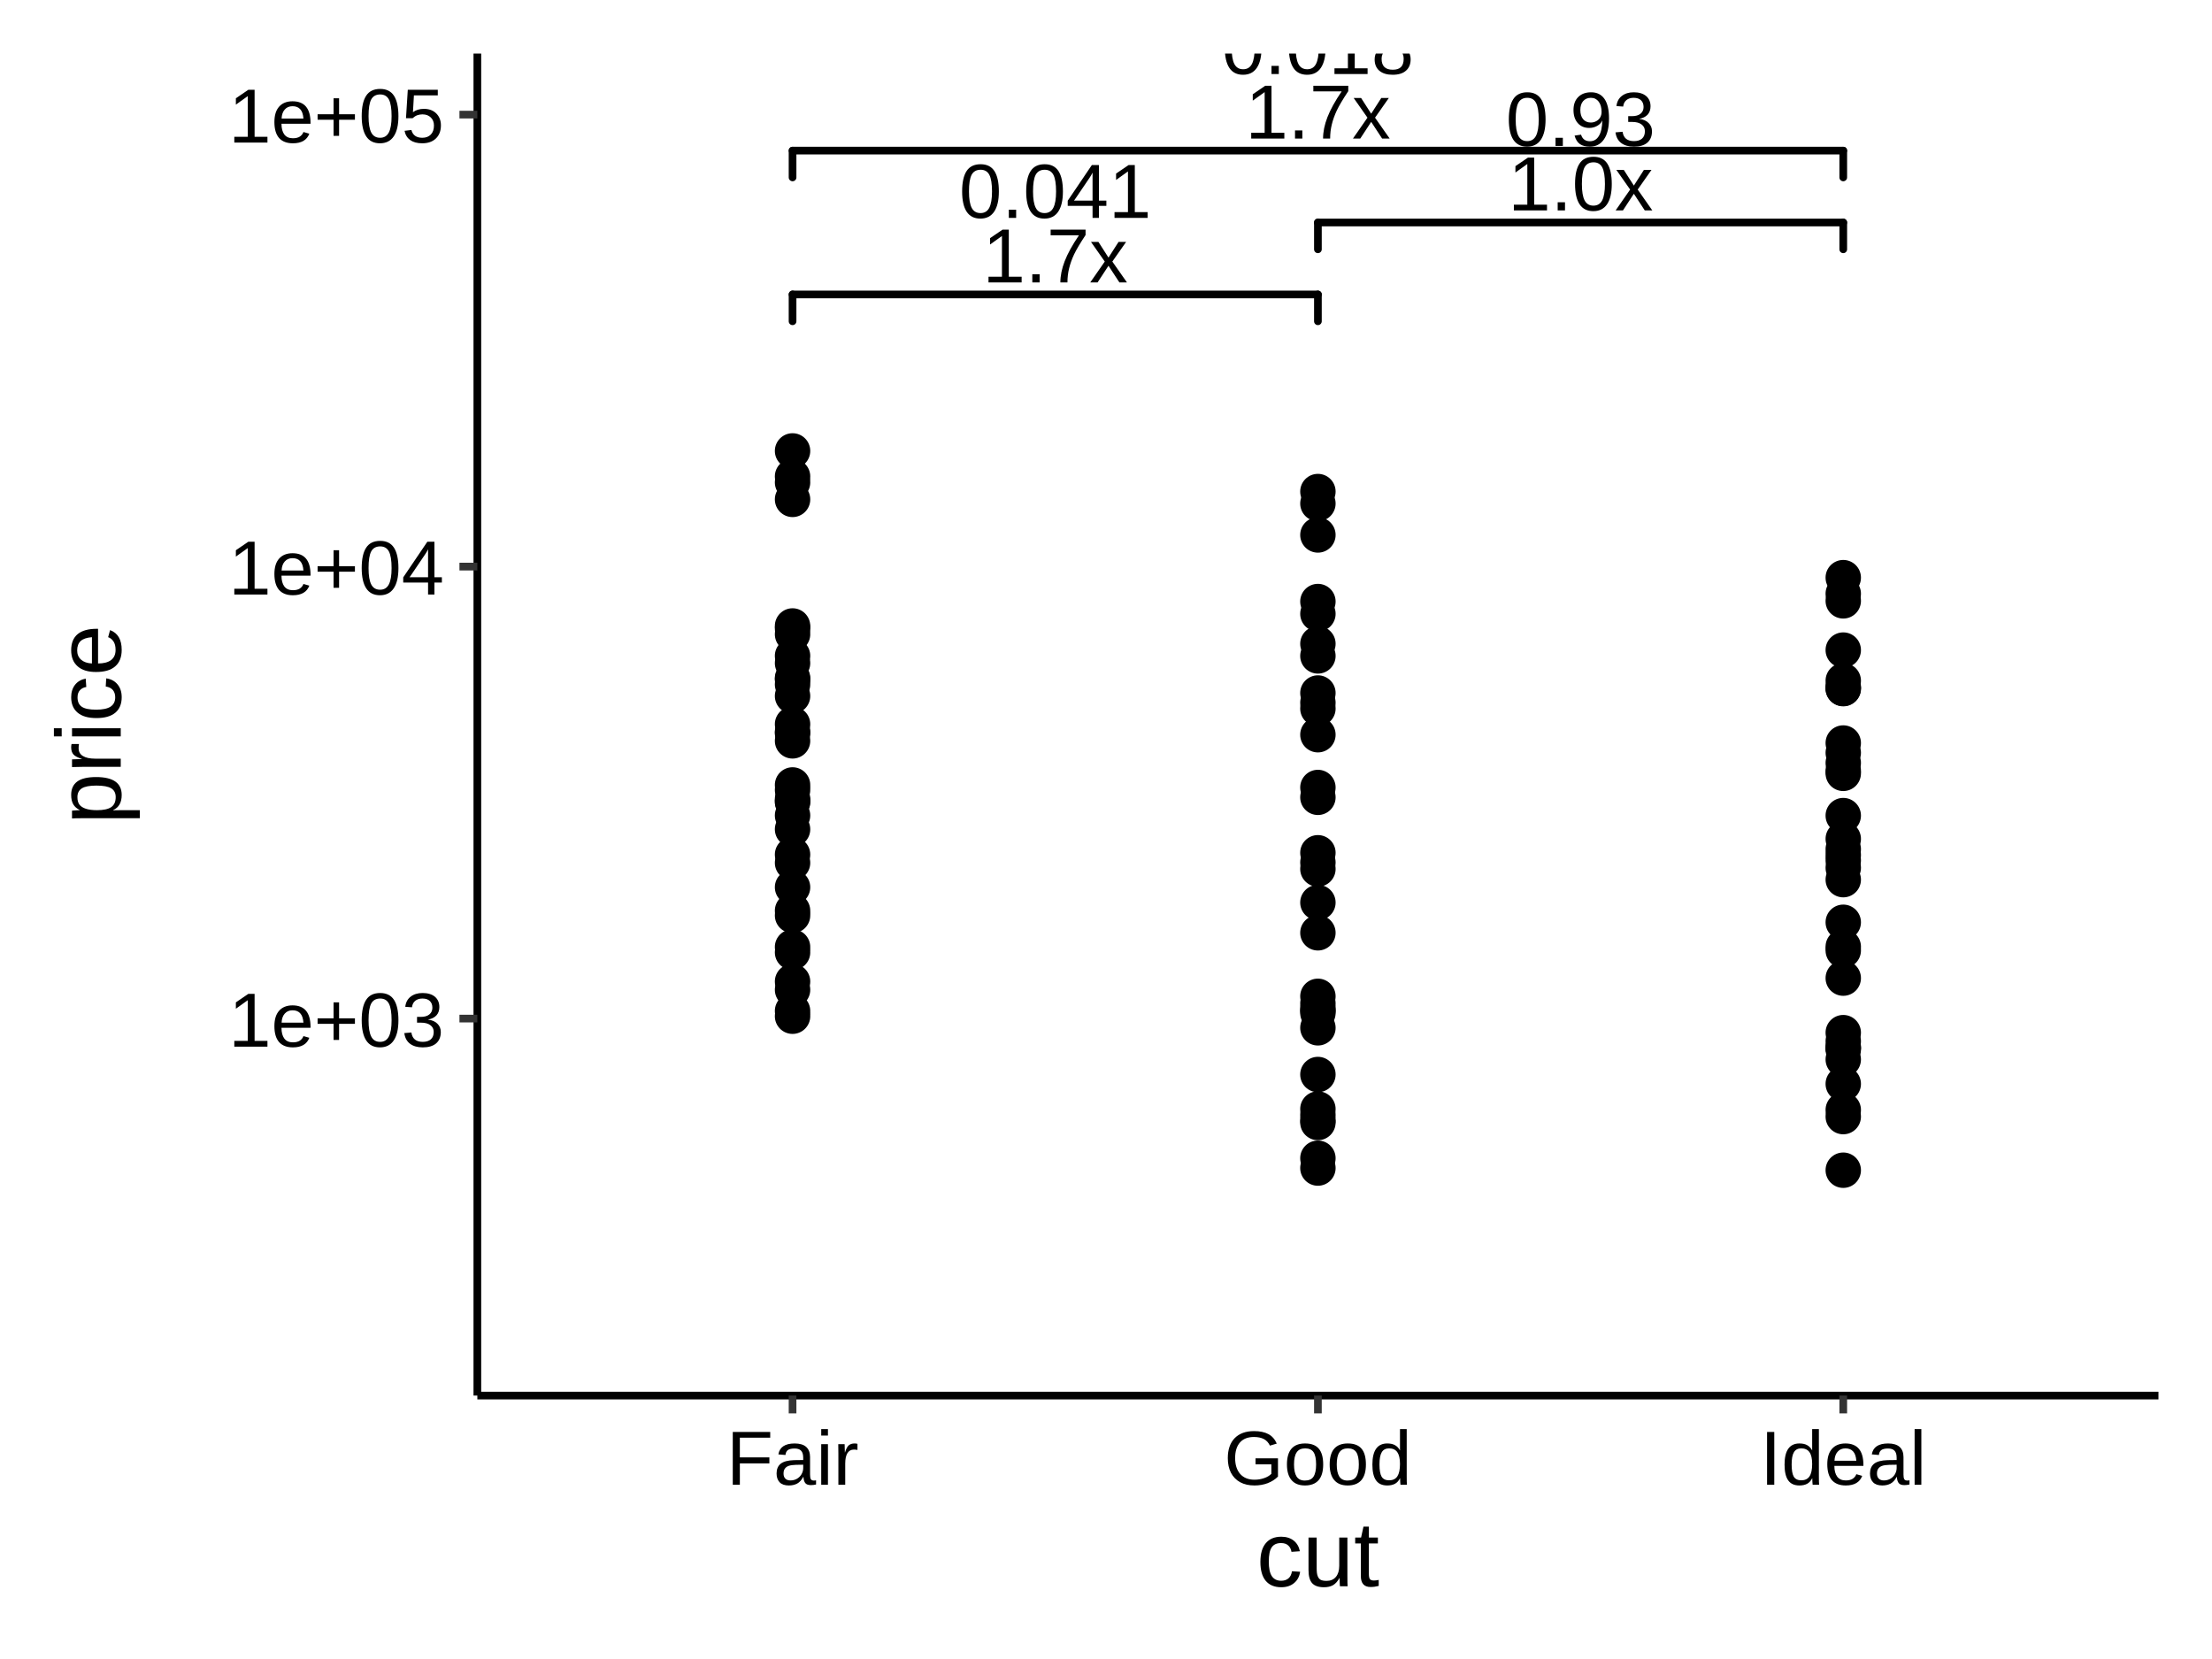
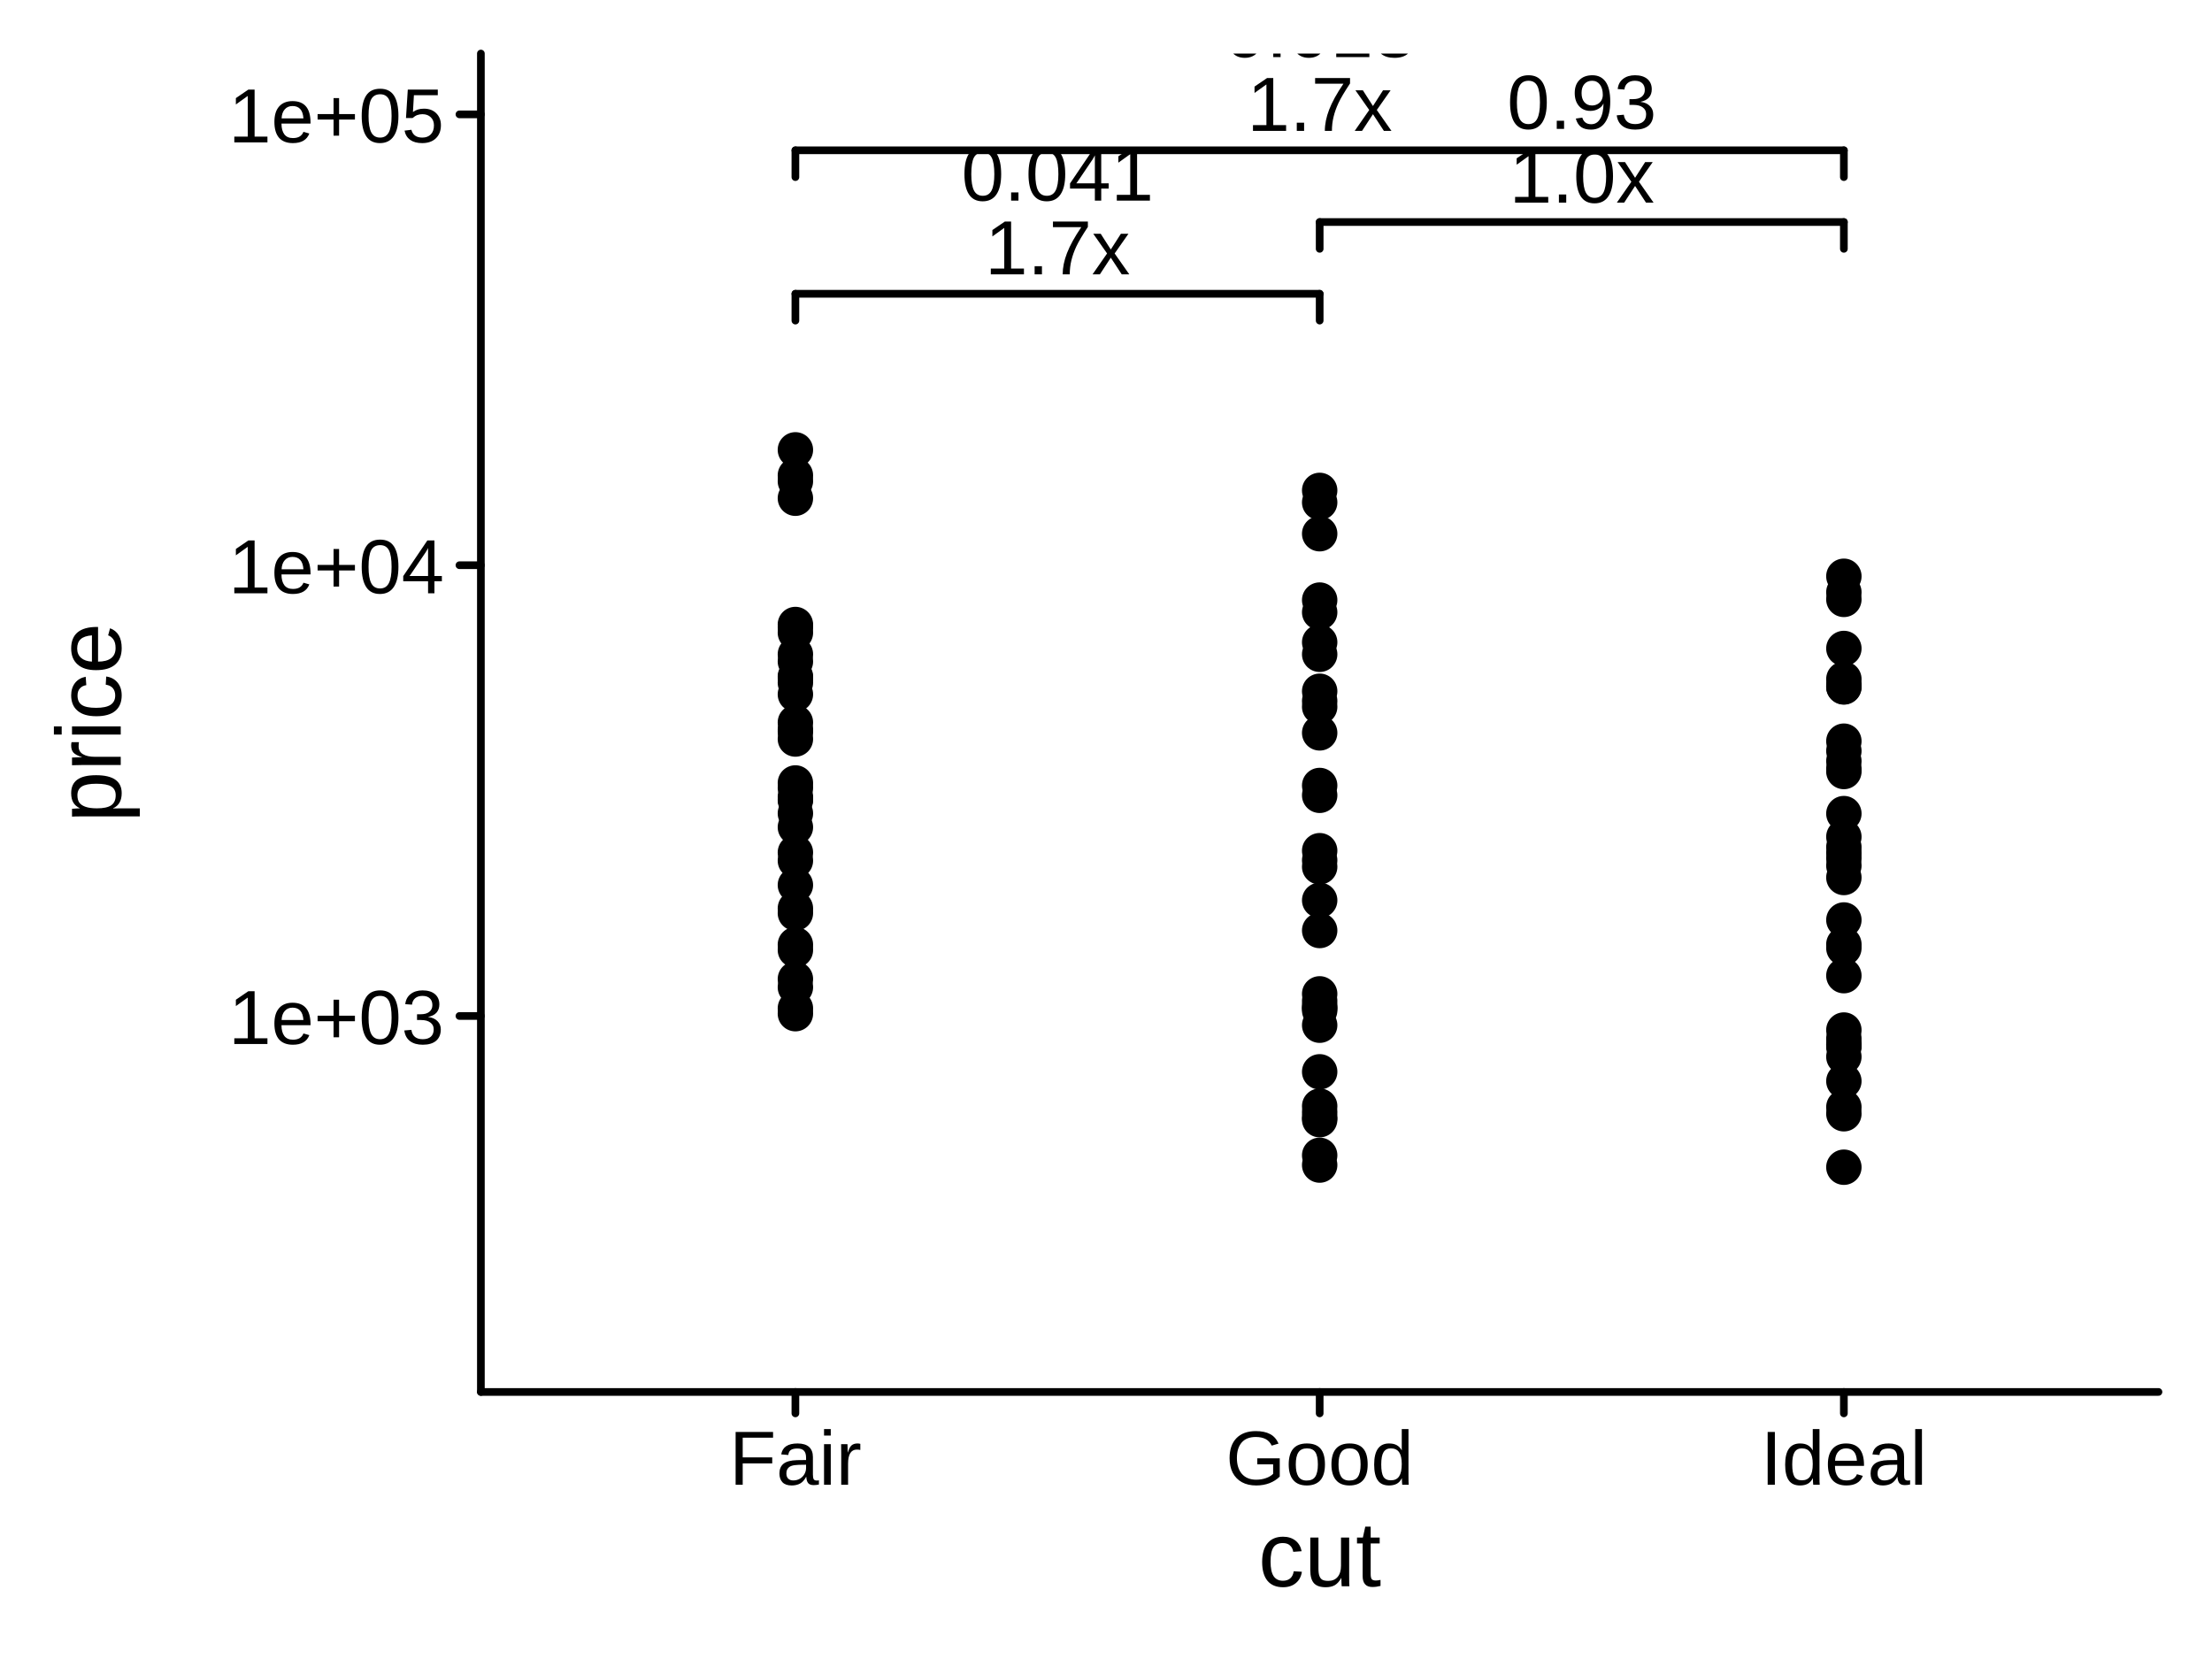
<svg xmlns="http://www.w3.org/2000/svg" class="svglite" width="288.00pt" height="216.00pt" viewBox="0 0 288.00 216.00">
  <defs>
    <style type="text/css">
    .svglite line, .svglite polyline, .svglite polygon, .svglite path, .svglite rect, .svglite circle {
      fill: none;
      stroke: #000000;
      stroke-linecap: round;
      stroke-linejoin: round;
      stroke-miterlimit: 10.00;
    }
    .svglite text {
      white-space: pre;
    }
  </style>
  </defs>
  <rect width="100%" height="100%" style="stroke: none; fill: none;" />
  <defs>
    <clipPath id="cpMC4wMHwyODguMDB8MC4wMHwyMTYuMDA=">
      <rect x="0.00" y="0.00" width="288.00" height="216.00" />
    </clipPath>
  </defs>
  <g clip-path="url(#cpMC4wMHwyODguMDB8MC4wMHwyMTYuMDA=)">
</g>
  <defs>
-     <clipPath id="cpNjIuMTV8MjgxLjAzfDYuOTd8MTgxLjcw">
-       <rect x="62.15" y="6.97" width="218.88" height="174.72" />
+     <clipPath id="cpNjIuNjF8MjgxLjAzfDYuOTd8MTgxLjIz">
+       <rect x="62.61" y="6.97" width="218.41" height="174.26" />
    </clipPath>
  </defs>
-   <g clip-path="url(#cpNjIuMTV8MjgxLjAzfDYuOTd8MTgxLjcw)">
-     <circle cx="103.19" cy="104.31" r="1.95" style="stroke-width: 0.71; fill: #000000;" />
-     <circle cx="171.59" cy="69.65" r="1.95" style="stroke-width: 0.71; fill: #000000;" />
-     <circle cx="239.99" cy="114.53" r="1.95" style="stroke-width: 0.71; fill: #000000;" />
-     <circle cx="239.99" cy="75.21" r="1.95" style="stroke-width: 0.71; fill: #000000;" />
-     <circle cx="239.99" cy="109.22" r="1.95" style="stroke-width: 0.71; fill: #000000;" />
-     <circle cx="103.19" cy="65.02" r="1.95" style="stroke-width: 0.71; fill: #000000;" />
-     <circle cx="171.59" cy="139.90" r="1.95" style="stroke-width: 0.71; fill: #000000;" />
-     <circle cx="171.59" cy="131.89" r="1.95" style="stroke-width: 0.71; fill: #000000;" />
-     <circle cx="239.99" cy="88.63" r="1.95" style="stroke-width: 0.71; fill: #000000;" />
-     <circle cx="103.19" cy="119.19" r="1.95" style="stroke-width: 0.71; fill: #000000;" />
-     <circle cx="171.59" cy="79.92" r="1.95" style="stroke-width: 0.71; fill: #000000;" />
-     <circle cx="103.19" cy="102.85" r="1.95" style="stroke-width: 0.71; fill: #000000;" />
-     <circle cx="239.99" cy="120.08" r="1.95" style="stroke-width: 0.71; fill: #000000;" />
-     <circle cx="239.99" cy="137.94" r="1.95" style="stroke-width: 0.71; fill: #000000;" />
-     <circle cx="171.59" cy="145.17" r="1.95" style="stroke-width: 0.71; fill: #000000;" />
-     <circle cx="171.59" cy="152.08" r="1.95" style="stroke-width: 0.71; fill: #000000;" />
-     <circle cx="239.99" cy="112.02" r="1.95" style="stroke-width: 0.71; fill: #000000;" />
-     <circle cx="103.19" cy="132.31" r="1.95" style="stroke-width: 0.71; fill: #000000;" />
-     <circle cx="239.99" cy="112.99" r="1.95" style="stroke-width: 0.71; fill: #000000;" />
-     <circle cx="103.19" cy="104.45" r="1.95" style="stroke-width: 0.71; fill: #000000;" />
-     <circle cx="171.59" cy="130.65" r="1.95" style="stroke-width: 0.71; fill: #000000;" />
-     <circle cx="171.59" cy="102.53" r="1.95" style="stroke-width: 0.71; fill: #000000;" />
-     <circle cx="103.19" cy="128.87" r="1.95" style="stroke-width: 0.71; fill: #000000;" />
-     <circle cx="171.59" cy="95.66" r="1.95" style="stroke-width: 0.71; fill: #000000;" />
-     <circle cx="103.19" cy="62.03" r="1.95" style="stroke-width: 0.71; fill: #000000;" />
-     <circle cx="239.99" cy="141.12" r="1.95" style="stroke-width: 0.71; fill: #000000;" />
-     <circle cx="171.59" cy="91.49" r="1.95" style="stroke-width: 0.71; fill: #000000;" />
-     <circle cx="103.19" cy="85.39" r="1.95" style="stroke-width: 0.71; fill: #000000;" />
-     <circle cx="239.99" cy="111.33" r="1.95" style="stroke-width: 0.71; fill: #000000;" />
-     <circle cx="103.19" cy="124.00" r="1.95" style="stroke-width: 0.71; fill: #000000;" />
-     <circle cx="239.99" cy="78.23" r="1.95" style="stroke-width: 0.71; fill: #000000;" />
-     <circle cx="103.19" cy="88.28" r="1.95" style="stroke-width: 0.71; fill: #000000;" />
-     <circle cx="171.59" cy="90.23" r="1.95" style="stroke-width: 0.71; fill: #000000;" />
-     <circle cx="171.59" cy="111.03" r="1.95" style="stroke-width: 0.71; fill: #000000;" />
-     <circle cx="239.99" cy="84.64" r="1.95" style="stroke-width: 0.71; fill: #000000;" />
-     <circle cx="103.19" cy="86.34" r="1.95" style="stroke-width: 0.71; fill: #000000;" />
-     <circle cx="239.99" cy="106.19" r="1.95" style="stroke-width: 0.71; fill: #000000;" />
-     <circle cx="239.99" cy="89.42" r="1.95" style="stroke-width: 0.71; fill: #000000;" />
-     <circle cx="239.99" cy="136.38" r="1.95" style="stroke-width: 0.71; fill: #000000;" />
-     <circle cx="103.19" cy="81.50" r="1.95" style="stroke-width: 0.71; fill: #000000;" />
-     <circle cx="239.99" cy="98.01" r="1.95" style="stroke-width: 0.71; fill: #000000;" />
-     <circle cx="171.59" cy="146.15" r="1.95" style="stroke-width: 0.71; fill: #000000;" />
-     <circle cx="103.19" cy="89.11" r="1.95" style="stroke-width: 0.71; fill: #000000;" />
-     <circle cx="171.59" cy="103.81" r="1.95" style="stroke-width: 0.71; fill: #000000;" />
-     <circle cx="103.19" cy="112.34" r="1.95" style="stroke-width: 0.71; fill: #000000;" />
-     <circle cx="103.19" cy="131.62" r="1.95" style="stroke-width: 0.71; fill: #000000;" />
-     <circle cx="239.99" cy="89.66" r="1.95" style="stroke-width: 0.71; fill: #000000;" />
-     <circle cx="103.19" cy="81.83" r="1.95" style="stroke-width: 0.71; fill: #000000;" />
-     <circle cx="239.99" cy="77.30" r="1.95" style="stroke-width: 0.71; fill: #000000;" />
-     <circle cx="171.59" cy="92.26" r="1.95" style="stroke-width: 0.71; fill: #000000;" />
-     <circle cx="171.59" cy="83.82" r="1.95" style="stroke-width: 0.71; fill: #000000;" />
-     <circle cx="103.19" cy="111.26" r="1.95" style="stroke-width: 0.71; fill: #000000;" />
-     <circle cx="171.59" cy="131.32" r="1.95" style="stroke-width: 0.71; fill: #000000;" />
-     <circle cx="239.99" cy="134.45" r="1.95" style="stroke-width: 0.71; fill: #000000;" />
-     <circle cx="103.19" cy="104.02" r="1.95" style="stroke-width: 0.71; fill: #000000;" />
-     <circle cx="171.59" cy="129.72" r="1.95" style="stroke-width: 0.71; fill: #000000;" />
-     <circle cx="239.99" cy="136.38" r="1.95" style="stroke-width: 0.71; fill: #000000;" />
-     <circle cx="103.19" cy="102.20" r="1.95" style="stroke-width: 0.71; fill: #000000;" />
-     <circle cx="103.19" cy="96.46" r="1.95" style="stroke-width: 0.71; fill: #000000;" />
-     <circle cx="239.99" cy="145.38" r="1.95" style="stroke-width: 0.71; fill: #000000;" />
-     <circle cx="171.59" cy="144.39" r="1.95" style="stroke-width: 0.71; fill: #000000;" />
-     <circle cx="171.59" cy="117.51" r="1.95" style="stroke-width: 0.71; fill: #000000;" />
-     <circle cx="103.19" cy="88.47" r="1.95" style="stroke-width: 0.71; fill: #000000;" />
-     <circle cx="103.19" cy="94.29" r="1.95" style="stroke-width: 0.71; fill: #000000;" />
-     <circle cx="103.19" cy="115.52" r="1.95" style="stroke-width: 0.71; fill: #000000;" />
-     <circle cx="103.19" cy="106.17" r="1.95" style="stroke-width: 0.71; fill: #000000;" />
-     <circle cx="239.99" cy="123.26" r="1.95" style="stroke-width: 0.71; fill: #000000;" />
-     <circle cx="103.19" cy="58.71" r="1.95" style="stroke-width: 0.71; fill: #000000;" />
-     <circle cx="171.59" cy="150.80" r="1.95" style="stroke-width: 0.71; fill: #000000;" />
-     <circle cx="103.19" cy="95.48" r="1.95" style="stroke-width: 0.71; fill: #000000;" />
-     <circle cx="239.99" cy="110.56" r="1.95" style="stroke-width: 0.71; fill: #000000;" />
-     <circle cx="171.59" cy="131.57" r="1.95" style="stroke-width: 0.71; fill: #000000;" />
-     <circle cx="239.99" cy="127.35" r="1.95" style="stroke-width: 0.71; fill: #000000;" />
-     <circle cx="171.59" cy="121.45" r="1.95" style="stroke-width: 0.71; fill: #000000;" />
-     <circle cx="171.59" cy="112.29" r="1.95" style="stroke-width: 0.71; fill: #000000;" />
-     <circle cx="103.19" cy="118.57" r="1.95" style="stroke-width: 0.71; fill: #000000;" />
-     <circle cx="103.19" cy="107.97" r="1.95" style="stroke-width: 0.71; fill: #000000;" />
-     <circle cx="239.99" cy="100.35" r="1.95" style="stroke-width: 0.71; fill: #000000;" />
-     <circle cx="103.19" cy="90.62" r="1.95" style="stroke-width: 0.71; fill: #000000;" />
-     <circle cx="239.99" cy="96.74" r="1.95" style="stroke-width: 0.71; fill: #000000;" />
-     <circle cx="171.59" cy="133.82" r="1.95" style="stroke-width: 0.71; fill: #000000;" />
-     <circle cx="171.59" cy="113.14" r="1.95" style="stroke-width: 0.71; fill: #000000;" />
-     <circle cx="239.99" cy="100.69" r="1.95" style="stroke-width: 0.71; fill: #000000;" />
-     <circle cx="239.99" cy="123.75" r="1.95" style="stroke-width: 0.71; fill: #000000;" />
-     <circle cx="103.19" cy="82.58" r="1.95" style="stroke-width: 0.71; fill: #000000;" />
-     <circle cx="239.99" cy="135.57" r="1.95" style="stroke-width: 0.71; fill: #000000;" />
-     <circle cx="171.59" cy="145.85" r="1.95" style="stroke-width: 0.71; fill: #000000;" />
-     <circle cx="239.99" cy="144.51" r="1.95" style="stroke-width: 0.71; fill: #000000;" />
-     <circle cx="103.19" cy="127.79" r="1.95" style="stroke-width: 0.71; fill: #000000;" />
-     <circle cx="239.99" cy="99.33" r="1.95" style="stroke-width: 0.71; fill: #000000;" />
-     <circle cx="171.59" cy="78.32" r="1.95" style="stroke-width: 0.71; fill: #000000;" />
-     <circle cx="171.59" cy="64.00" r="1.95" style="stroke-width: 0.71; fill: #000000;" />
-     <circle cx="239.99" cy="89.63" r="1.95" style="stroke-width: 0.71; fill: #000000;" />
-     <circle cx="239.99" cy="152.36" r="1.95" style="stroke-width: 0.71; fill: #000000;" />
-     <circle cx="103.19" cy="123.30" r="1.95" style="stroke-width: 0.71; fill: #000000;" />
-     <circle cx="239.99" cy="136.65" r="1.95" style="stroke-width: 0.71; fill: #000000;" />
-     <circle cx="171.59" cy="65.56" r="1.95" style="stroke-width: 0.71; fill: #000000;" />
-     <circle cx="103.19" cy="95.27" r="1.95" style="stroke-width: 0.71; fill: #000000;" />
-     <circle cx="103.19" cy="62.81" r="1.95" style="stroke-width: 0.71; fill: #000000;" />
-     <circle cx="171.59" cy="85.40" r="1.95" style="stroke-width: 0.71; fill: #000000;" />
-     <line x1="103.19" y1="38.34" x2="171.59" y2="38.34" style="stroke-width: 1.00;" />
-     <line x1="171.59" y1="28.97" x2="239.99" y2="28.97" style="stroke-width: 1.00;" />
-     <line x1="103.19" y1="19.61" x2="239.99" y2="19.61" style="stroke-width: 1.00;" />
-     <line x1="103.19" y1="38.34" x2="103.19" y2="41.83" style="stroke-width: 1.00;" />
-     <line x1="171.59" y1="28.97" x2="171.59" y2="32.46" style="stroke-width: 1.00;" />
-     <line x1="103.19" y1="19.61" x2="103.19" y2="23.10" style="stroke-width: 1.00;" />
-     <line x1="171.59" y1="38.34" x2="171.59" y2="41.83" style="stroke-width: 1.00;" />
-     <line x1="239.99" y1="28.97" x2="239.99" y2="32.46" style="stroke-width: 1.00;" />
-     <line x1="239.99" y1="19.61" x2="239.99" y2="23.10" style="stroke-width: 1.00;" />
-     <text x="137.39" y="28.37" text-anchor="middle" style="font-size: 10.00px; font-family: &quot;Liberation Sans&quot;;" textLength="28.64px" lengthAdjust="spacingAndGlyphs">0.041</text>
-     <text x="137.39" y="36.77" text-anchor="middle" style="font-size: 10.00px; font-family: &quot;Liberation Sans&quot;;" textLength="21.83px" lengthAdjust="spacingAndGlyphs">1.7x</text>
-     <text x="205.79" y="19.00" text-anchor="middle" style="font-size: 10.00px; font-family: &quot;Liberation Sans&quot;;" textLength="22.28px" lengthAdjust="spacingAndGlyphs">0.93</text>
-     <text x="205.79" y="27.40" text-anchor="middle" style="font-size: 10.00px; font-family: &quot;Liberation Sans&quot;;" textLength="21.83px" lengthAdjust="spacingAndGlyphs">1.0x</text>
-     <text x="171.59" y="9.64" text-anchor="middle" style="font-size: 10.00px; font-family: &quot;Liberation Sans&quot;;" textLength="28.64px" lengthAdjust="spacingAndGlyphs">0.018</text>
-     <text x="171.59" y="18.04" text-anchor="middle" style="font-size: 10.00px; font-family: &quot;Liberation Sans&quot;;" textLength="21.83px" lengthAdjust="spacingAndGlyphs">1.7x</text>
+   <g clip-path="url(#cpNjIuNjF8MjgxLjAzfDYuOTd8MTgxLjIz)">
+     <circle cx="103.56" cy="104.05" r="1.95" style="stroke-width: 0.71; fill: #000000;" />
+     <circle cx="171.82" cy="69.49" r="1.95" style="stroke-width: 0.71; fill: #000000;" />
+     <circle cx="240.07" cy="114.25" r="1.95" style="stroke-width: 0.71; fill: #000000;" />
+     <circle cx="240.07" cy="75.03" r="1.95" style="stroke-width: 0.71; fill: #000000;" />
+     <circle cx="240.07" cy="108.95" r="1.95" style="stroke-width: 0.71; fill: #000000;" />
+     <circle cx="103.56" cy="64.87" r="1.95" style="stroke-width: 0.71; fill: #000000;" />
+     <circle cx="171.82" cy="139.55" r="1.95" style="stroke-width: 0.71; fill: #000000;" />
+     <circle cx="171.82" cy="131.56" r="1.95" style="stroke-width: 0.71; fill: #000000;" />
+     <circle cx="240.07" cy="88.42" r="1.95" style="stroke-width: 0.71; fill: #000000;" />
+     <circle cx="103.56" cy="118.89" r="1.95" style="stroke-width: 0.71; fill: #000000;" />
+     <circle cx="171.82" cy="79.72" r="1.95" style="stroke-width: 0.71; fill: #000000;" />
+     <circle cx="103.56" cy="102.59" r="1.95" style="stroke-width: 0.71; fill: #000000;" />
+     <circle cx="240.07" cy="119.78" r="1.95" style="stroke-width: 0.71; fill: #000000;" />
+     <circle cx="240.07" cy="137.59" r="1.95" style="stroke-width: 0.71; fill: #000000;" />
+     <circle cx="171.82" cy="144.80" r="1.95" style="stroke-width: 0.71; fill: #000000;" />
+     <circle cx="171.82" cy="151.69" r="1.95" style="stroke-width: 0.71; fill: #000000;" />
+     <circle cx="240.07" cy="111.74" r="1.95" style="stroke-width: 0.71; fill: #000000;" />
+     <circle cx="103.56" cy="131.98" r="1.95" style="stroke-width: 0.71; fill: #000000;" />
+     <circle cx="240.07" cy="112.71" r="1.95" style="stroke-width: 0.71; fill: #000000;" />
+     <circle cx="103.56" cy="104.19" r="1.95" style="stroke-width: 0.71; fill: #000000;" />
+     <circle cx="171.82" cy="130.32" r="1.95" style="stroke-width: 0.71; fill: #000000;" />
+     <circle cx="171.82" cy="102.27" r="1.95" style="stroke-width: 0.71; fill: #000000;" />
+     <circle cx="103.56" cy="128.54" r="1.95" style="stroke-width: 0.71; fill: #000000;" />
+     <circle cx="171.82" cy="95.42" r="1.95" style="stroke-width: 0.71; fill: #000000;" />
+     <circle cx="103.56" cy="61.89" r="1.95" style="stroke-width: 0.71; fill: #000000;" />
+     <circle cx="240.07" cy="140.76" r="1.95" style="stroke-width: 0.71; fill: #000000;" />
+     <circle cx="171.82" cy="91.27" r="1.95" style="stroke-width: 0.71; fill: #000000;" />
+     <circle cx="103.56" cy="85.18" r="1.95" style="stroke-width: 0.71; fill: #000000;" />
+     <circle cx="240.07" cy="111.05" r="1.95" style="stroke-width: 0.71; fill: #000000;" />
+     <circle cx="103.56" cy="123.69" r="1.95" style="stroke-width: 0.71; fill: #000000;" />
+     <circle cx="240.07" cy="78.04" r="1.95" style="stroke-width: 0.71; fill: #000000;" />
+     <circle cx="103.56" cy="88.07" r="1.95" style="stroke-width: 0.71; fill: #000000;" />
+     <circle cx="171.82" cy="90.00" r="1.95" style="stroke-width: 0.71; fill: #000000;" />
+     <circle cx="171.82" cy="110.76" r="1.95" style="stroke-width: 0.71; fill: #000000;" />
+     <circle cx="240.07" cy="84.43" r="1.95" style="stroke-width: 0.71; fill: #000000;" />
+     <circle cx="103.56" cy="86.13" r="1.95" style="stroke-width: 0.71; fill: #000000;" />
+     <circle cx="240.07" cy="105.93" r="1.95" style="stroke-width: 0.71; fill: #000000;" />
+     <circle cx="240.07" cy="89.20" r="1.95" style="stroke-width: 0.71; fill: #000000;" />
+     <circle cx="240.07" cy="136.04" r="1.95" style="stroke-width: 0.71; fill: #000000;" />
+     <circle cx="103.56" cy="81.31" r="1.95" style="stroke-width: 0.71; fill: #000000;" />
+     <circle cx="240.07" cy="97.77" r="1.95" style="stroke-width: 0.71; fill: #000000;" />
+     <circle cx="171.82" cy="145.78" r="1.95" style="stroke-width: 0.71; fill: #000000;" />
+     <circle cx="103.56" cy="88.89" r="1.95" style="stroke-width: 0.71; fill: #000000;" />
+     <circle cx="171.82" cy="103.55" r="1.95" style="stroke-width: 0.71; fill: #000000;" />
+     <circle cx="103.56" cy="112.06" r="1.95" style="stroke-width: 0.71; fill: #000000;" />
+     <circle cx="103.56" cy="131.28" r="1.95" style="stroke-width: 0.71; fill: #000000;" />
+     <circle cx="240.07" cy="89.44" r="1.95" style="stroke-width: 0.71; fill: #000000;" />
+     <circle cx="103.56" cy="81.63" r="1.95" style="stroke-width: 0.71; fill: #000000;" />
+     <circle cx="240.07" cy="77.11" r="1.95" style="stroke-width: 0.71; fill: #000000;" />
+     <circle cx="171.82" cy="92.03" r="1.95" style="stroke-width: 0.71; fill: #000000;" />
+     <circle cx="171.82" cy="83.62" r="1.95" style="stroke-width: 0.71; fill: #000000;" />
+     <circle cx="103.56" cy="110.99" r="1.95" style="stroke-width: 0.71; fill: #000000;" />
+     <circle cx="171.82" cy="130.99" r="1.95" style="stroke-width: 0.71; fill: #000000;" />
+     <circle cx="240.07" cy="134.11" r="1.95" style="stroke-width: 0.71; fill: #000000;" />
+     <circle cx="103.56" cy="103.76" r="1.95" style="stroke-width: 0.71; fill: #000000;" />
+     <circle cx="171.82" cy="129.40" r="1.95" style="stroke-width: 0.71; fill: #000000;" />
+     <circle cx="240.07" cy="136.04" r="1.95" style="stroke-width: 0.71; fill: #000000;" />
+     <circle cx="103.56" cy="101.94" r="1.95" style="stroke-width: 0.71; fill: #000000;" />
+     <circle cx="103.56" cy="96.22" r="1.95" style="stroke-width: 0.71; fill: #000000;" />
+     <circle cx="240.07" cy="145.01" r="1.95" style="stroke-width: 0.71; fill: #000000;" />
+     <circle cx="171.82" cy="144.02" r="1.95" style="stroke-width: 0.71; fill: #000000;" />
+     <circle cx="171.82" cy="117.22" r="1.95" style="stroke-width: 0.71; fill: #000000;" />
+     <circle cx="103.56" cy="88.26" r="1.95" style="stroke-width: 0.71; fill: #000000;" />
+     <circle cx="103.56" cy="94.06" r="1.95" style="stroke-width: 0.71; fill: #000000;" />
+     <circle cx="103.56" cy="115.23" r="1.95" style="stroke-width: 0.71; fill: #000000;" />
+     <circle cx="103.56" cy="105.90" r="1.95" style="stroke-width: 0.71; fill: #000000;" />
+     <circle cx="240.07" cy="122.95" r="1.95" style="stroke-width: 0.71; fill: #000000;" />
+     <circle cx="103.56" cy="58.57" r="1.95" style="stroke-width: 0.71; fill: #000000;" />
+     <circle cx="171.82" cy="150.42" r="1.95" style="stroke-width: 0.71; fill: #000000;" />
+     <circle cx="103.56" cy="95.24" r="1.95" style="stroke-width: 0.71; fill: #000000;" />
+     <circle cx="240.07" cy="110.29" r="1.95" style="stroke-width: 0.71; fill: #000000;" />
+     <circle cx="171.82" cy="131.24" r="1.95" style="stroke-width: 0.71; fill: #000000;" />
+     <circle cx="240.07" cy="127.03" r="1.95" style="stroke-width: 0.71; fill: #000000;" />
+     <circle cx="171.82" cy="121.15" r="1.95" style="stroke-width: 0.71; fill: #000000;" />
+     <circle cx="171.82" cy="112.01" r="1.95" style="stroke-width: 0.71; fill: #000000;" />
+     <circle cx="103.56" cy="118.27" r="1.95" style="stroke-width: 0.71; fill: #000000;" />
+     <circle cx="103.56" cy="107.70" r="1.95" style="stroke-width: 0.71; fill: #000000;" />
+     <circle cx="240.07" cy="100.10" r="1.95" style="stroke-width: 0.71; fill: #000000;" />
+     <circle cx="103.56" cy="90.40" r="1.95" style="stroke-width: 0.71; fill: #000000;" />
+     <circle cx="240.07" cy="96.50" r="1.95" style="stroke-width: 0.71; fill: #000000;" />
+     <circle cx="171.82" cy="133.48" r="1.95" style="stroke-width: 0.71; fill: #000000;" />
+     <circle cx="171.82" cy="112.86" r="1.95" style="stroke-width: 0.71; fill: #000000;" />
+     <circle cx="240.07" cy="100.45" r="1.95" style="stroke-width: 0.71; fill: #000000;" />
+     <circle cx="240.07" cy="123.44" r="1.95" style="stroke-width: 0.71; fill: #000000;" />
+     <circle cx="103.56" cy="82.38" r="1.95" style="stroke-width: 0.71; fill: #000000;" />
+     <circle cx="240.07" cy="135.23" r="1.95" style="stroke-width: 0.71; fill: #000000;" />
+     <circle cx="171.82" cy="145.48" r="1.95" style="stroke-width: 0.71; fill: #000000;" />
+     <circle cx="240.07" cy="144.14" r="1.95" style="stroke-width: 0.71; fill: #000000;" />
+     <circle cx="103.56" cy="127.47" r="1.95" style="stroke-width: 0.71; fill: #000000;" />
+     <circle cx="240.07" cy="99.09" r="1.95" style="stroke-width: 0.71; fill: #000000;" />
+     <circle cx="171.82" cy="78.13" r="1.95" style="stroke-width: 0.71; fill: #000000;" />
+     <circle cx="171.82" cy="63.85" r="1.95" style="stroke-width: 0.71; fill: #000000;" />
+     <circle cx="240.07" cy="89.41" r="1.95" style="stroke-width: 0.71; fill: #000000;" />
+     <circle cx="240.07" cy="151.97" r="1.95" style="stroke-width: 0.71; fill: #000000;" />
+     <circle cx="103.56" cy="122.99" r="1.95" style="stroke-width: 0.71; fill: #000000;" />
+     <circle cx="240.07" cy="136.31" r="1.95" style="stroke-width: 0.71; fill: #000000;" />
+     <circle cx="171.82" cy="65.41" r="1.95" style="stroke-width: 0.71; fill: #000000;" />
+     <circle cx="103.56" cy="95.03" r="1.95" style="stroke-width: 0.71; fill: #000000;" />
+     <circle cx="103.56" cy="62.66" r="1.95" style="stroke-width: 0.71; fill: #000000;" />
+     <circle cx="171.82" cy="85.19" r="1.95" style="stroke-width: 0.71; fill: #000000;" />
+     <line x1="103.56" y1="38.25" x2="171.82" y2="38.25" style="stroke-width: 1.00;" />
+     <line x1="171.82" y1="28.91" x2="240.07" y2="28.91" style="stroke-width: 1.00;" />
+     <line x1="103.56" y1="19.57" x2="240.07" y2="19.57" style="stroke-width: 1.00;" />
+     <line x1="103.56" y1="38.25" x2="103.56" y2="41.74" style="stroke-width: 1.00;" />
+     <line x1="171.82" y1="28.91" x2="171.82" y2="32.40" style="stroke-width: 1.00;" />
+     <line x1="103.56" y1="19.57" x2="103.56" y2="23.06" style="stroke-width: 1.00;" />
+     <line x1="171.82" y1="38.25" x2="171.82" y2="41.74" style="stroke-width: 1.00;" />
+     <line x1="240.07" y1="28.91" x2="240.07" y2="32.40" style="stroke-width: 1.00;" />
+     <line x1="240.07" y1="19.57" x2="240.07" y2="23.06" style="stroke-width: 1.00;" />
+     <text x="137.69" y="26.12" text-anchor="middle" style="font-size: 10.00px; font-family: &quot;Liberation Sans&quot;;" textLength="28.64px" lengthAdjust="spacingAndGlyphs">0.041</text>
+     <text x="137.69" y="35.72" text-anchor="middle" style="font-size: 10.00px; font-family: &quot;Liberation Sans&quot;;" textLength="21.83px" lengthAdjust="spacingAndGlyphs">1.7x</text>
+     <text x="205.95" y="16.78" text-anchor="middle" style="font-size: 10.00px; font-family: &quot;Liberation Sans&quot;;" textLength="22.28px" lengthAdjust="spacingAndGlyphs">0.93</text>
+     <text x="205.95" y="26.38" text-anchor="middle" style="font-size: 10.00px; font-family: &quot;Liberation Sans&quot;;" textLength="21.83px" lengthAdjust="spacingAndGlyphs">1.0x</text>
+     <text x="171.82" y="7.44" text-anchor="middle" style="font-size: 10.00px; font-family: &quot;Liberation Sans&quot;;" textLength="28.64px" lengthAdjust="spacingAndGlyphs">0.018</text>
+     <text x="171.82" y="17.04" text-anchor="middle" style="font-size: 10.00px; font-family: &quot;Liberation Sans&quot;;" textLength="21.83px" lengthAdjust="spacingAndGlyphs">1.7x</text>
  </g>
  <g clip-path="url(#cpMC4wMHwyODguMDB8MC4wMHwyMTYuMDA=)">
-     <polyline points="62.15,181.70 62.15,6.97 " style="stroke-width: 1.00; stroke-linecap: butt;" />
-     <text x="57.83" y="136.27" text-anchor="end" style="font-size: 10.00px; font-family: &quot;Liberation Sans&quot;;" textLength="33.63px" lengthAdjust="spacingAndGlyphs">1e+03</text>
-     <text x="57.83" y="77.41" text-anchor="end" style="font-size: 10.00px; font-family: &quot;Liberation Sans&quot;;" textLength="33.63px" lengthAdjust="spacingAndGlyphs">1e+04</text>
-     <text x="57.83" y="18.56" text-anchor="end" style="font-size: 10.00px; font-family: &quot;Liberation Sans&quot;;" textLength="33.63px" lengthAdjust="spacingAndGlyphs">1e+05</text>
-     <polyline points="59.82,132.62 62.15,132.62 " style="stroke-width: 1.00; stroke: #333333; stroke-linecap: butt;" />
-     <polyline points="59.82,73.77 62.15,73.77 " style="stroke-width: 1.00; stroke: #333333; stroke-linecap: butt;" />
-     <polyline points="59.82,14.92 62.15,14.92 " style="stroke-width: 1.00; stroke: #333333; stroke-linecap: butt;" />
-     <polyline points="62.15,181.70 281.03,181.70 " style="stroke-width: 1.00; stroke-linecap: butt;" />
-     <polyline points="103.19,184.02 103.19,181.70 " style="stroke-width: 1.00; stroke: #333333; stroke-linecap: butt;" />
-     <polyline points="171.59,184.02 171.59,181.70 " style="stroke-width: 1.00; stroke: #333333; stroke-linecap: butt;" />
-     <polyline points="239.99,184.02 239.99,181.70 " style="stroke-width: 1.00; stroke: #333333; stroke-linecap: butt;" />
-     <text x="103.19" y="193.31" text-anchor="middle" style="font-size: 10.00px; font-family: &quot;Liberation Sans&quot;;" textLength="17.86px" lengthAdjust="spacingAndGlyphs">Fair</text>
-     <text x="171.59" y="193.31" text-anchor="middle" style="font-size: 10.00px; font-family: &quot;Liberation Sans&quot;;" textLength="26.34px" lengthAdjust="spacingAndGlyphs">Good</text>
-     <text x="239.99" y="193.31" text-anchor="middle" style="font-size: 10.00px; font-family: &quot;Liberation Sans&quot;;" textLength="24.36px" lengthAdjust="spacingAndGlyphs">Ideal</text>
-     <text x="171.59" y="206.53" text-anchor="middle" style="font-size: 12.00px; font-family: &quot;Liberation Sans&quot;;" textLength="18.92px" lengthAdjust="spacingAndGlyphs">cut</text>
-     <text transform="translate(15.72,94.34) rotate(-90)" text-anchor="middle" style="font-size: 12.00px; font-family: &quot;Liberation Sans&quot;;" textLength="29.87px" lengthAdjust="spacingAndGlyphs">price</text>
+     <polyline points="62.61,181.23 62.61,6.97 " style="stroke-width: 1.00;" />
+     <text x="57.83" y="135.93" text-anchor="end" style="font-size: 10.00px; font-family: &quot;Liberation Sans&quot;;" textLength="33.63px" lengthAdjust="spacingAndGlyphs">1e+03</text>
+     <text x="57.83" y="77.24" text-anchor="end" style="font-size: 10.00px; font-family: &quot;Liberation Sans&quot;;" textLength="33.63px" lengthAdjust="spacingAndGlyphs">1e+04</text>
+     <text x="57.83" y="18.54" text-anchor="end" style="font-size: 10.00px; font-family: &quot;Liberation Sans&quot;;" textLength="33.63px" lengthAdjust="spacingAndGlyphs">1e+05</text>
+     <polyline points="59.82,132.28 62.61,132.28 " style="stroke-width: 1.00;" />
+     <polyline points="59.82,73.59 62.61,73.59 " style="stroke-width: 1.00;" />
+     <polyline points="59.82,14.89 62.61,14.89 " style="stroke-width: 1.00;" />
+     <polyline points="62.61,181.23 281.03,181.23 " style="stroke-width: 1.00;" />
+     <polyline points="103.56,184.02 103.56,181.23 " style="stroke-width: 1.00;" />
+     <polyline points="171.82,184.02 171.82,181.23 " style="stroke-width: 1.00;" />
+     <polyline points="240.07,184.02 240.07,181.23 " style="stroke-width: 1.00;" />
+     <text x="103.56" y="193.31" text-anchor="middle" style="font-size: 10.00px; font-family: &quot;Liberation Sans&quot;;" textLength="17.86px" lengthAdjust="spacingAndGlyphs">Fair</text>
+     <text x="171.82" y="193.31" text-anchor="middle" style="font-size: 10.00px; font-family: &quot;Liberation Sans&quot;;" textLength="26.34px" lengthAdjust="spacingAndGlyphs">Good</text>
+     <text x="240.07" y="193.31" text-anchor="middle" style="font-size: 10.00px; font-family: &quot;Liberation Sans&quot;;" textLength="24.36px" lengthAdjust="spacingAndGlyphs">Ideal</text>
+     <text x="171.82" y="206.53" text-anchor="middle" style="font-size: 12.00px; font-family: &quot;Liberation Sans&quot;;" textLength="18.92px" lengthAdjust="spacingAndGlyphs">cut</text>
+     <text transform="translate(15.72,94.10) rotate(-90)" text-anchor="middle" style="font-size: 12.00px; font-family: &quot;Liberation Sans&quot;;" textLength="29.87px" lengthAdjust="spacingAndGlyphs">price</text>
  </g>
</svg>
